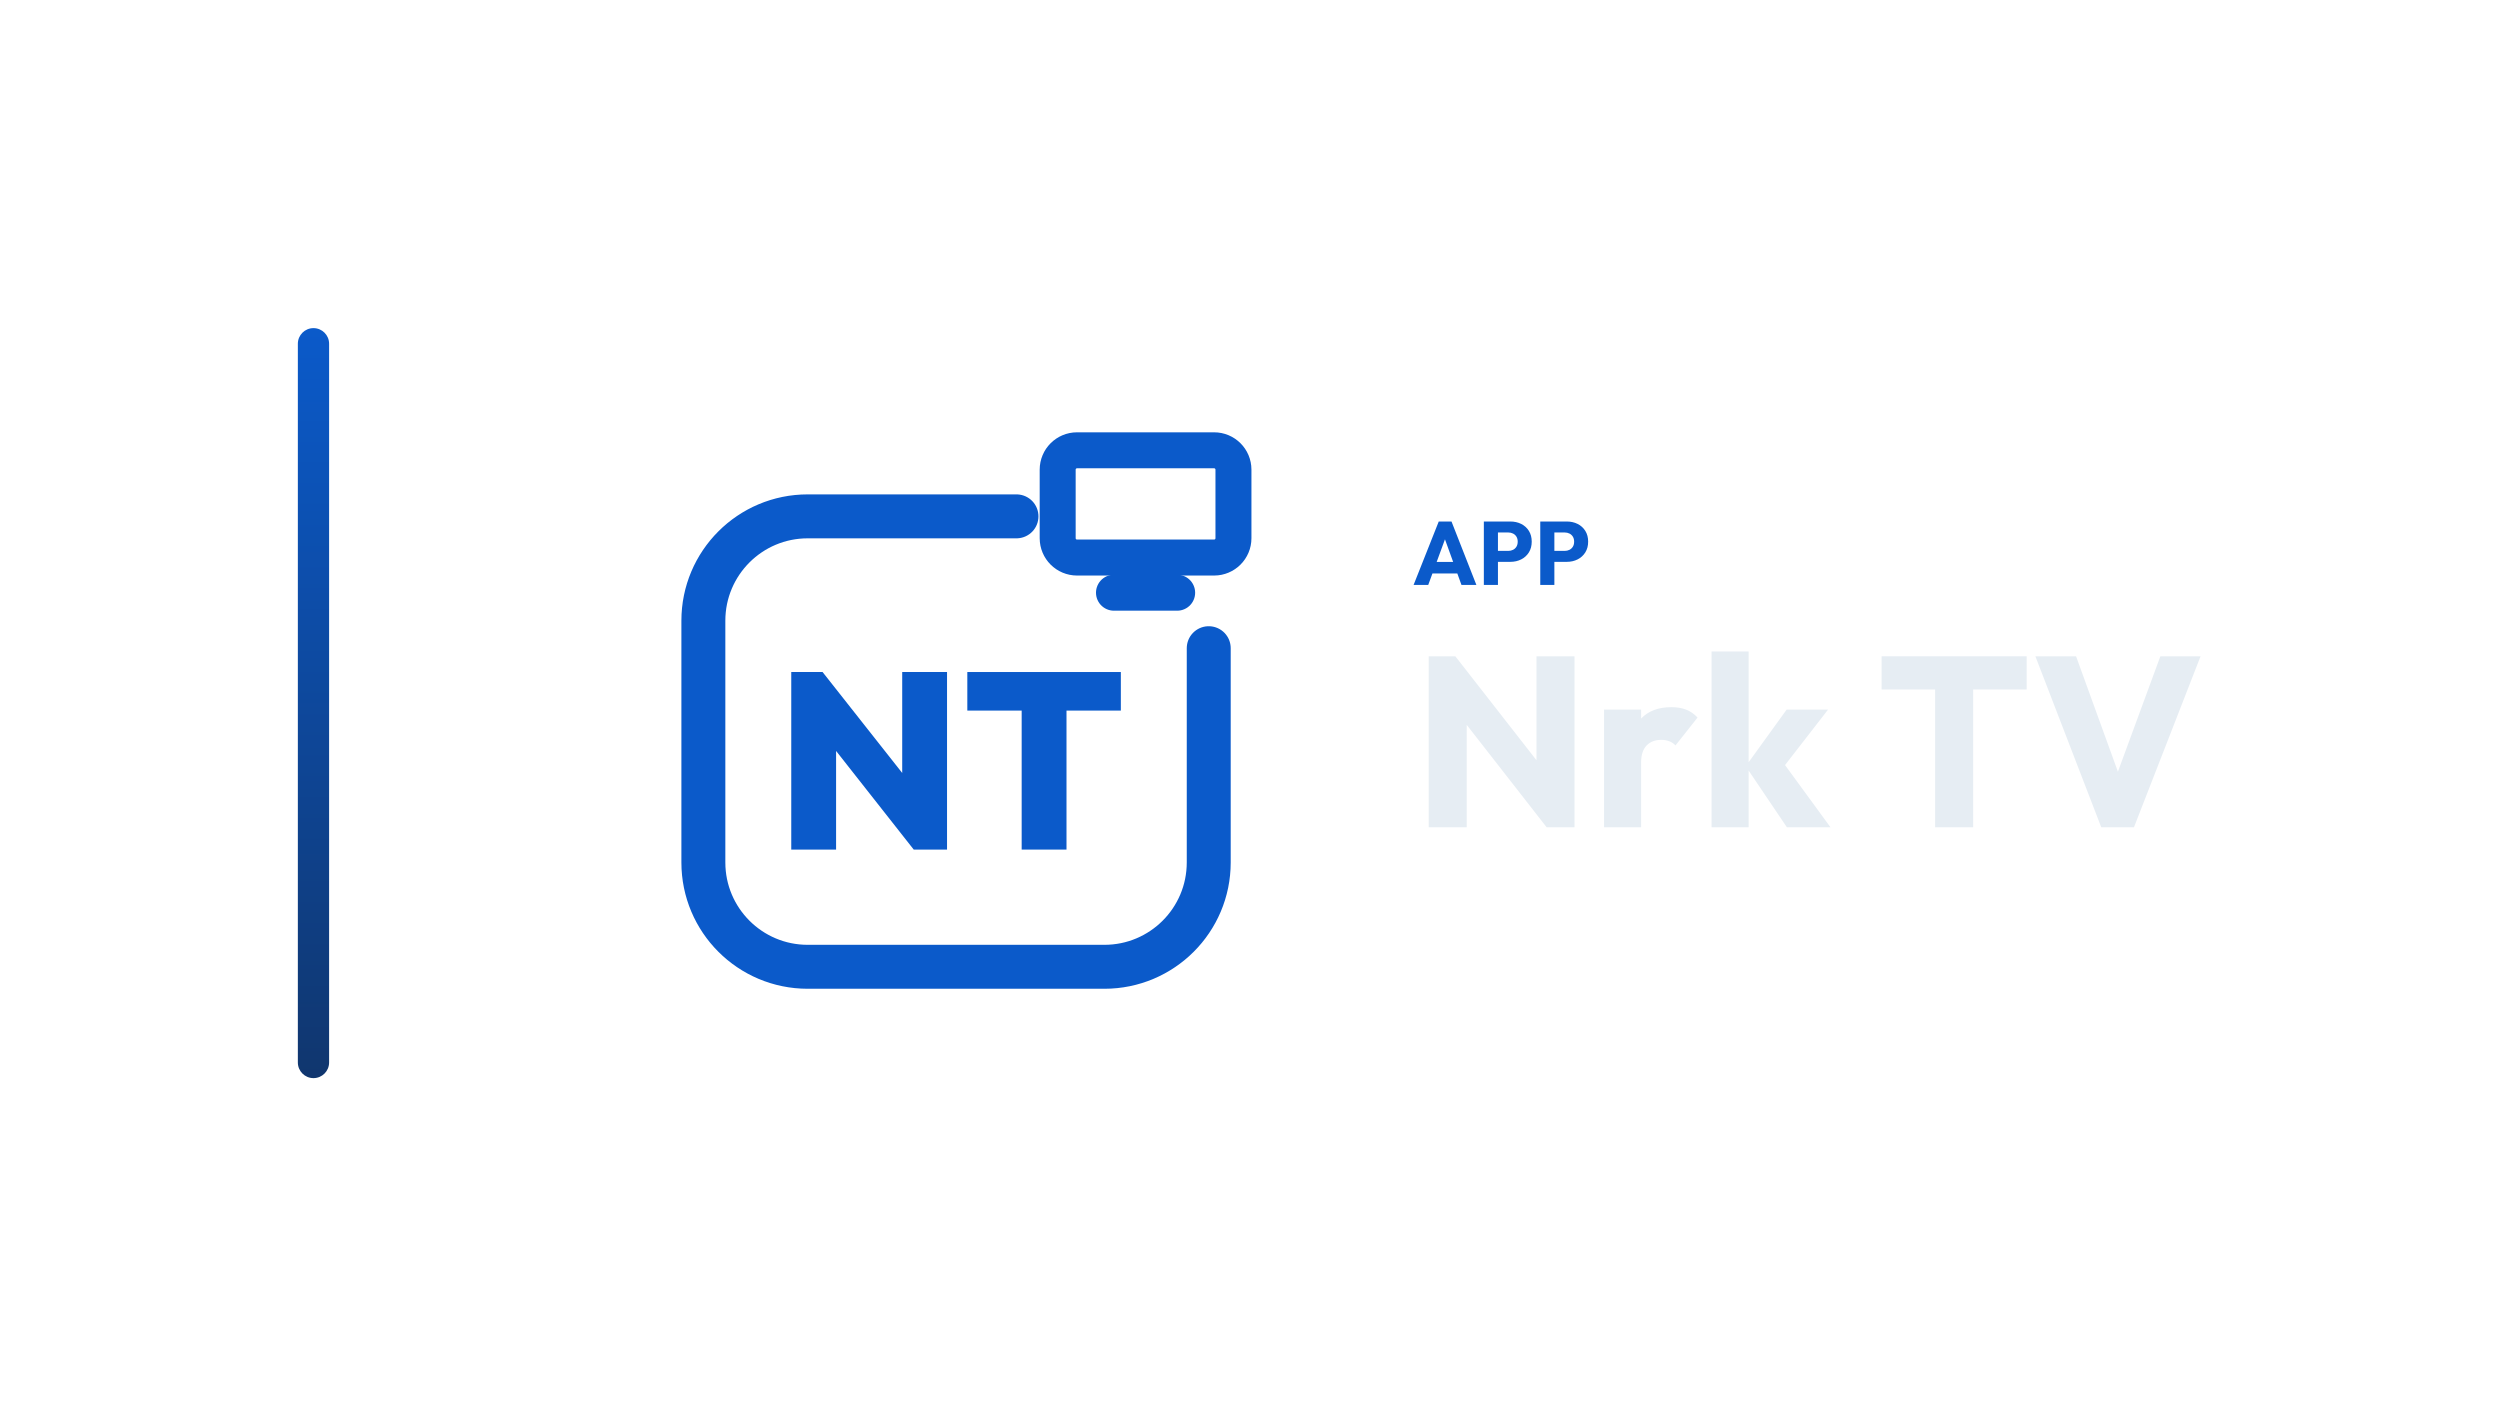
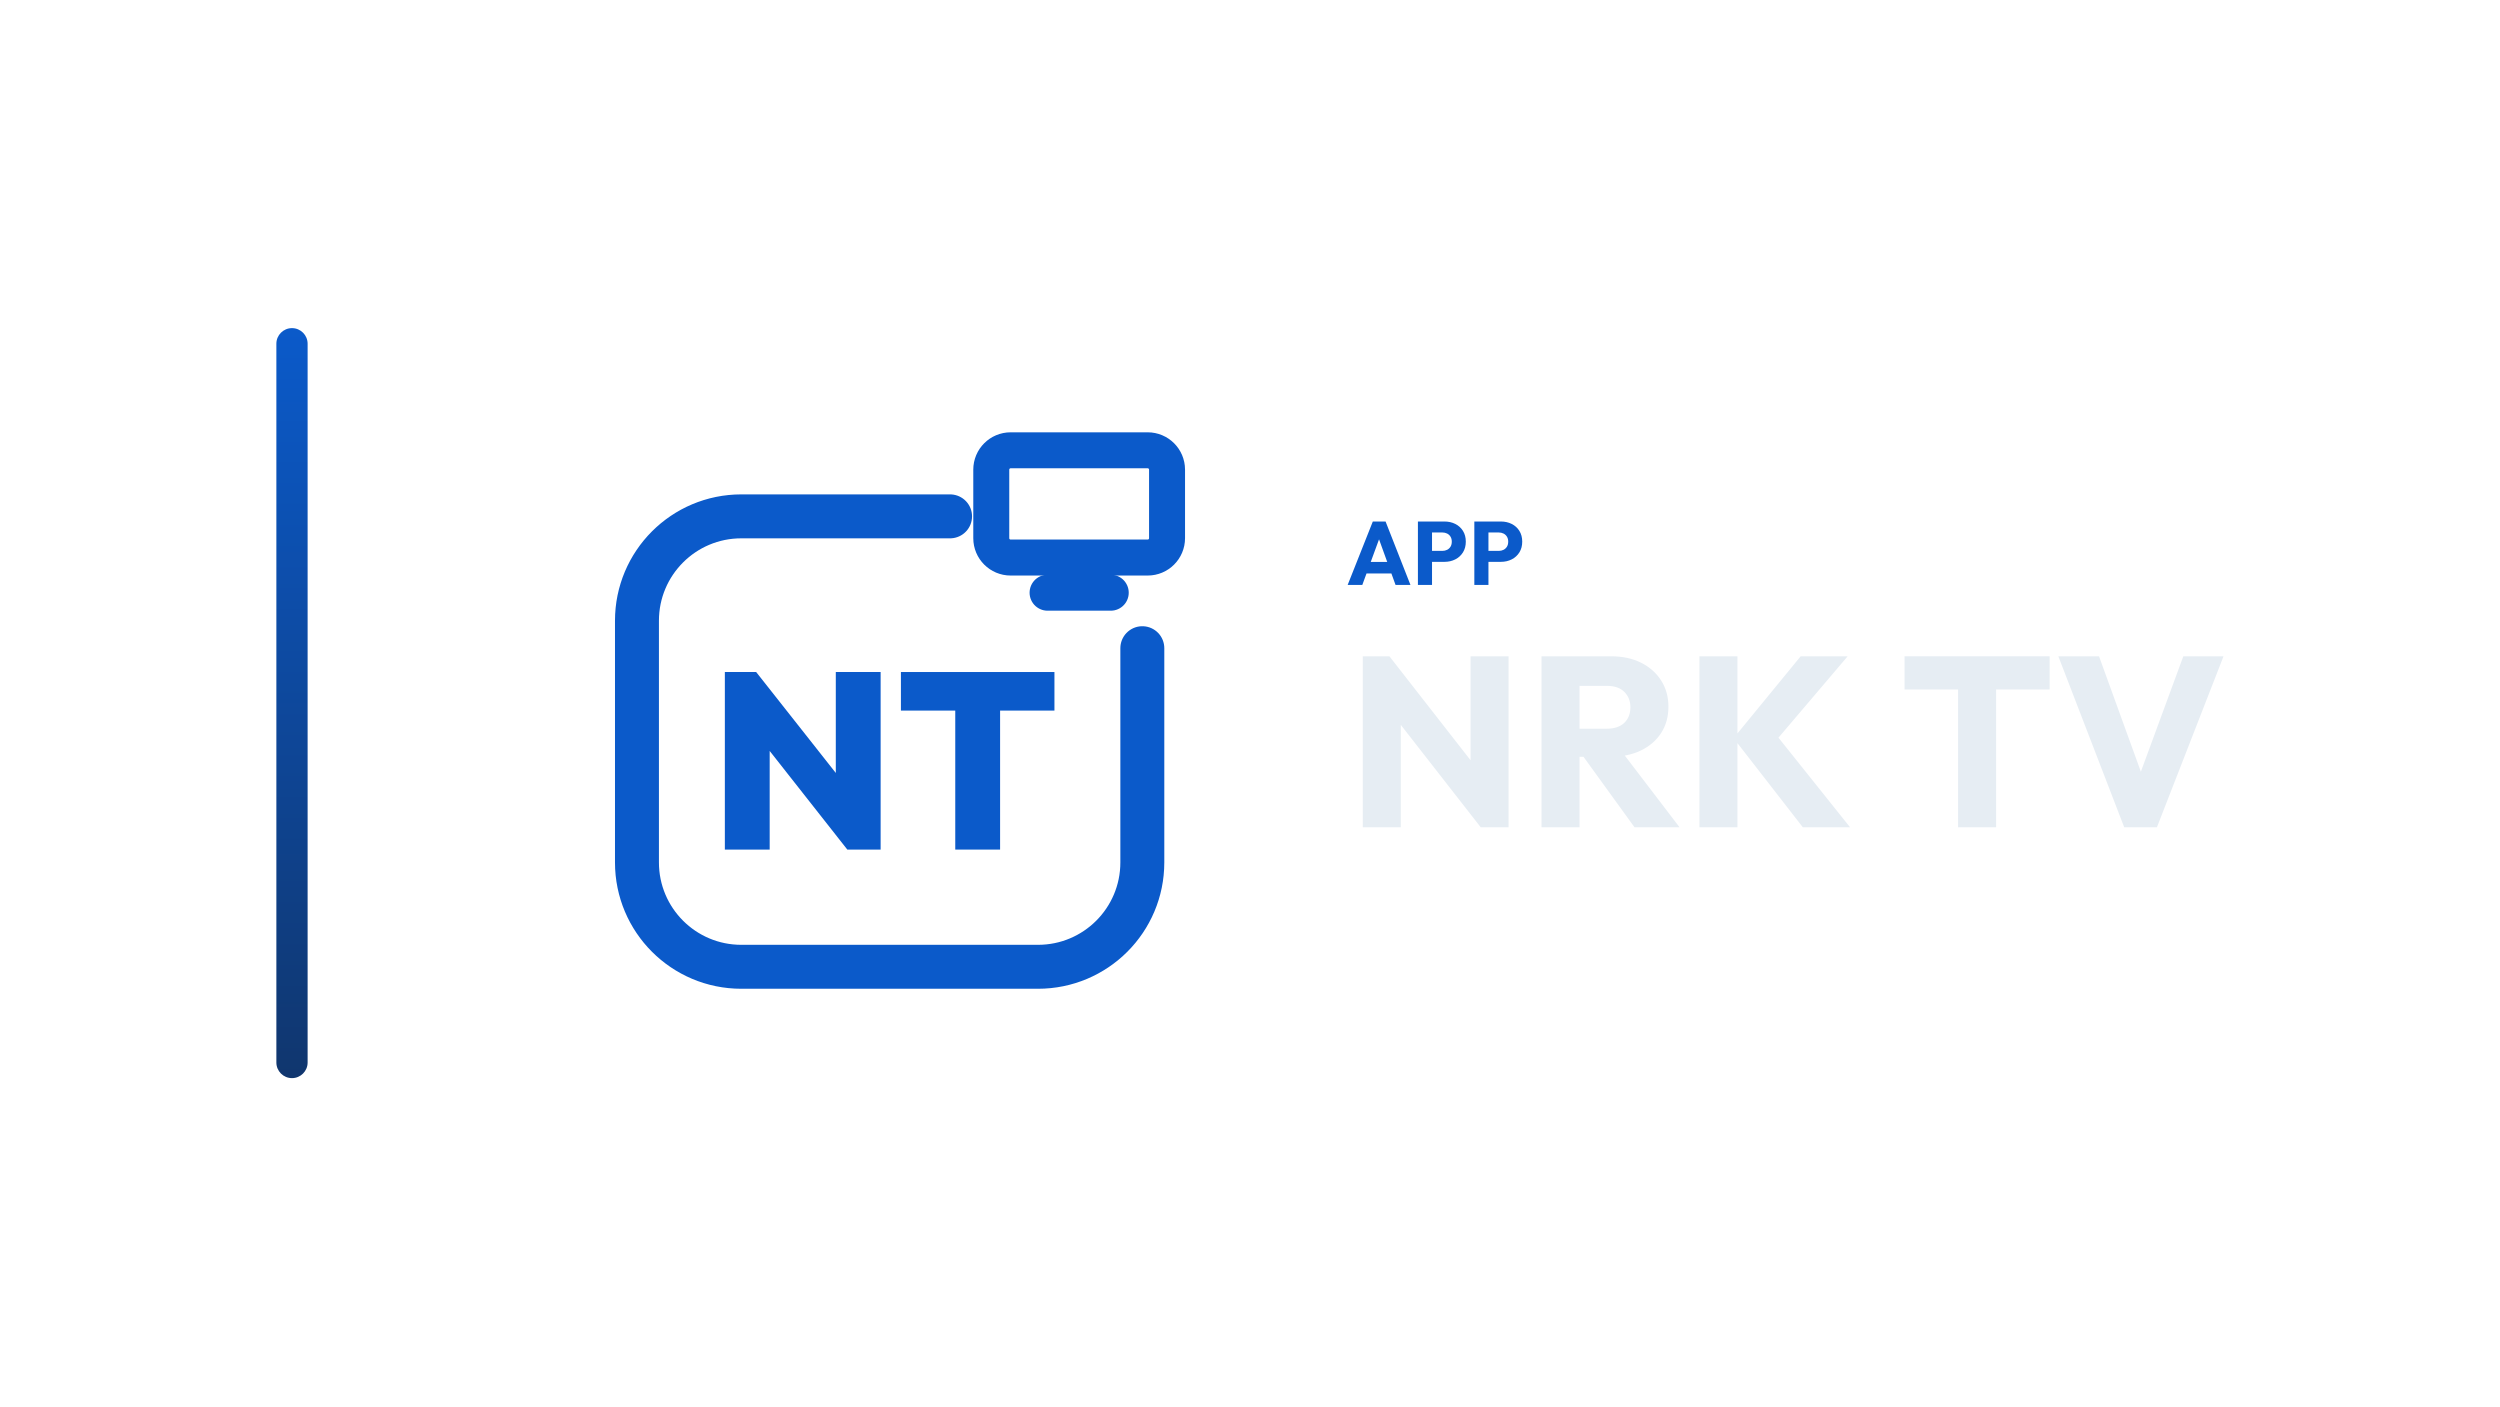
<svg xmlns="http://www.w3.org/2000/svg" width="1280" height="720" viewBox="0 0 1280 720">
-   <g transform="translate(82.5,0.0)">
+   <g transform="translate(71.5,0.0)">
    <defs>
      <linearGradient id="cbRail" x1="0" y1="0" x2="0" y2="1">
        <stop offset="0%" stop-color="#0B5ACA" />
        <stop offset="100%" stop-color="#10366E" />
      </linearGradient>
    </defs>
    <rect x="70" y="168" width="16" height="384" rx="8.0" fill="url(#cbRail)" />
-     <g transform="translate(227,180) scale(0.70312)">
+     <g transform="translate(204,180) scale(0.70312)">
      <path d="M 300 120 L 148 120 C 106 120 72 154 72 196 L 72 372 C 72 414 106 448 148 448 L 364 448 C 406 448 440 414 440 372 L 440 216" fill="none" stroke="#0B5ACA" stroke-width="32.0" stroke-linecap="round" stroke-linejoin="round" />
      <rect x="330.0" y="71.9" width="128.0" height="78.1" rx="14.1" fill="none" stroke="#0B5ACA" stroke-width="26.2" stroke-linecap="round" stroke-linejoin="round" />
      <path d="M 371.0 175.6 L 417.0 175.6" fill="none" stroke="#0B5ACA" stroke-width="26.2" stroke-linecap="round" stroke-linejoin="round" />
      <path d="M136.0 362.65V233.35H158.796L168.644 259.793V362.65ZM225.179 362.65 149.678 266.723 158.796 233.35 234.48 329.277ZM225.179 362.65 216.79 335.477V233.35H249.435V362.65Z" fill="#0B5ACA" stroke="none" />
      <path d="M303.781 362.65V234.261H336.426V362.65ZM264.207 261.435V233.35H376.0V261.435Z" fill="#0B5ACA" stroke="none" />
    </g>
-     <path d="M641.255 299.49 654.135 267.014H660.667L673.409 299.49H665.773L656.021 272.534H658.643L648.753 299.49ZM648.569 293.602V287.714H666.279V293.602Z" fill="#0B5ACA" stroke="none" />
-     <path d="M682.747 287.668V282.056H689.739Q691.073 282.056 692.177 281.504Q693.281 280.952 693.925 279.894Q694.569 278.836 694.569 277.318Q694.569 275.846 693.925 274.788Q693.281 273.73 692.177 273.178Q691.073 272.626 689.739 272.626H682.747V267.014H690.797Q693.879 267.014 696.363 268.256Q698.847 269.498 700.296 271.821Q701.745 274.144 701.745 277.318Q701.745 280.492 700.296 282.815Q698.847 285.138 696.363 286.403Q693.879 287.668 690.797 287.668ZM677.227 299.49V267.014H684.449V299.49Z" fill="#0B5ACA" stroke="none" />
-     <path d="M711.635 287.668V282.056H718.627Q719.961 282.056 721.065 281.504Q722.169 280.952 722.813 279.894Q723.457 278.836 723.457 277.318Q723.457 275.846 722.813 274.788Q722.169 273.73 721.065 273.178Q719.961 272.626 718.627 272.626H711.635V267.014H719.685Q722.767 267.014 725.251 268.256Q727.735 269.498 729.184 271.821Q730.633 274.144 730.633 277.318Q730.633 280.492 729.184 282.815Q727.735 285.138 725.251 286.403Q722.767 287.668 719.685 287.668ZM706.115 299.49V267.014H713.337V299.49Z" fill="#0B5ACA" stroke="none" />
-     <path d="M648.997 423.57V336.026H662.637L668.465 353.51V423.57ZM709.385 423.57 657.801 357.478 662.637 336.026 714.221 402.118ZM709.385 423.57 704.177 406.086V336.026H723.645V423.57Z" fill="#E6EDF3" stroke="none" />
-     <path d="M738.773 423.57V363.306H757.745V423.57ZM757.745 390.462 749.809 384.262Q752.165 373.722 757.745 367.894Q763.325 362.066 773.245 362.066Q777.585 362.066 780.871 363.368Q784.157 364.67 786.637 367.398L775.353 381.658Q774.113 380.294 772.253 379.55Q770.393 378.806 768.037 378.806Q763.325 378.806 760.535 381.72Q757.745 384.634 757.745 390.462Z" fill="#E6EDF3" stroke="none" />
-     <path d="M832.393 423.57 811.313 392.322 832.269 363.306H853.473L828.177 395.918L828.797 388.106L854.713 423.57ZM793.829 423.57V333.546H812.801V423.57Z" fill="#E6EDF3" stroke="none" />
-     <path d="M908.281 423.57V337.266H927.749V423.57ZM880.877 353.014V336.026H955.153V353.014Z" fill="#E6EDF3" stroke="none" />
-     <path d="M993.345 423.57 959.617 336.026H980.449L1006.117 406.83H997.561L1023.601 336.026H1044.185L1010.085 423.57Z" fill="#E6EDF3" stroke="none" />
+     <path d="M618.501 299.49 631.381 267.014H637.913L650.655 299.49H643.019L633.267 272.534H635.889L625.999 299.49ZM625.815 293.602V287.714H643.525V293.602Z" fill="#0B5ACA" stroke="none" />
+     <path d="M659.993 287.668V282.056H666.985Q668.319 282.056 669.423 281.504Q670.527 280.952 671.171 279.894Q671.815 278.836 671.815 277.318Q671.815 275.846 671.171 274.788Q670.527 273.73 669.423 273.178Q668.319 272.626 666.985 272.626H659.993V267.014H668.043Q671.125 267.014 673.609 268.256Q676.093 269.498 677.542 271.821Q678.991 274.144 678.991 277.318Q678.991 280.492 677.542 282.815Q676.093 285.138 673.609 286.403Q671.125 287.668 668.043 287.668ZM654.473 299.49V267.014H661.695V299.49Z" fill="#0B5ACA" stroke="none" />
+     <path d="M688.881 287.668V282.056H695.873Q697.207 282.056 698.311 281.504Q699.415 280.952 700.059 279.894Q700.703 278.836 700.703 277.318Q700.703 275.846 700.059 274.788Q699.415 273.73 698.311 273.178Q697.207 272.626 695.873 272.626H688.881V267.014H696.931Q700.013 267.014 702.497 268.256Q704.981 269.498 706.43 271.821Q707.879 274.144 707.879 277.318Q707.879 280.492 706.43 282.815Q704.981 285.138 702.497 286.403Q700.013 287.668 696.931 287.668ZM683.361 299.49V267.014H690.583V299.49Z" fill="#0B5ACA" stroke="none" />
+     <path d="M626.243 423.57V336.026H639.883L645.711 353.51V423.57ZM686.631 423.57 635.047 357.478 639.883 336.026 691.467 402.118ZM686.631 423.57 681.423 406.086V336.026H700.891V423.57Z" fill="#E6EDF3" stroke="none" />
+     <path d="M732.635 387.486V373.102H751.111Q756.939 373.102 760.101 370.126Q763.263 367.15 763.263 362.066Q763.263 357.354 760.163 354.254Q757.063 351.154 751.235 351.154H732.635V336.026H753.467Q762.147 336.026 768.719 339.312Q775.291 342.598 779.011 348.426Q782.731 354.254 782.731 361.818Q782.731 369.506 779.011 375.272Q775.291 381.038 768.595 384.262Q761.899 387.486 752.847 387.486ZM717.755 423.57V336.026H737.223V423.57ZM765.371 423.57 738.091 385.874 755.947 381.038 788.435 423.57Z" fill="#E6EDF3" stroke="none" />
+     <path d="M851.551 423.57 816.087 377.938 850.435 336.026H874.491L835.803 381.534V373.598L875.731 423.57ZM798.603 423.57V336.026H818.071V423.57Z" fill="#E6EDF3" stroke="none" />
+     <path d="M931.035 423.57V337.266H950.503V423.57ZM903.631 353.014V336.026H977.907V353.014Z" fill="#E6EDF3" stroke="none" />
+     <path d="M1016.099 423.57 982.371 336.026H1003.203L1028.871 406.83H1020.315L1046.355 336.026H1066.939L1032.839 423.57Z" fill="#E6EDF3" stroke="none" />
  </g>
</svg>
